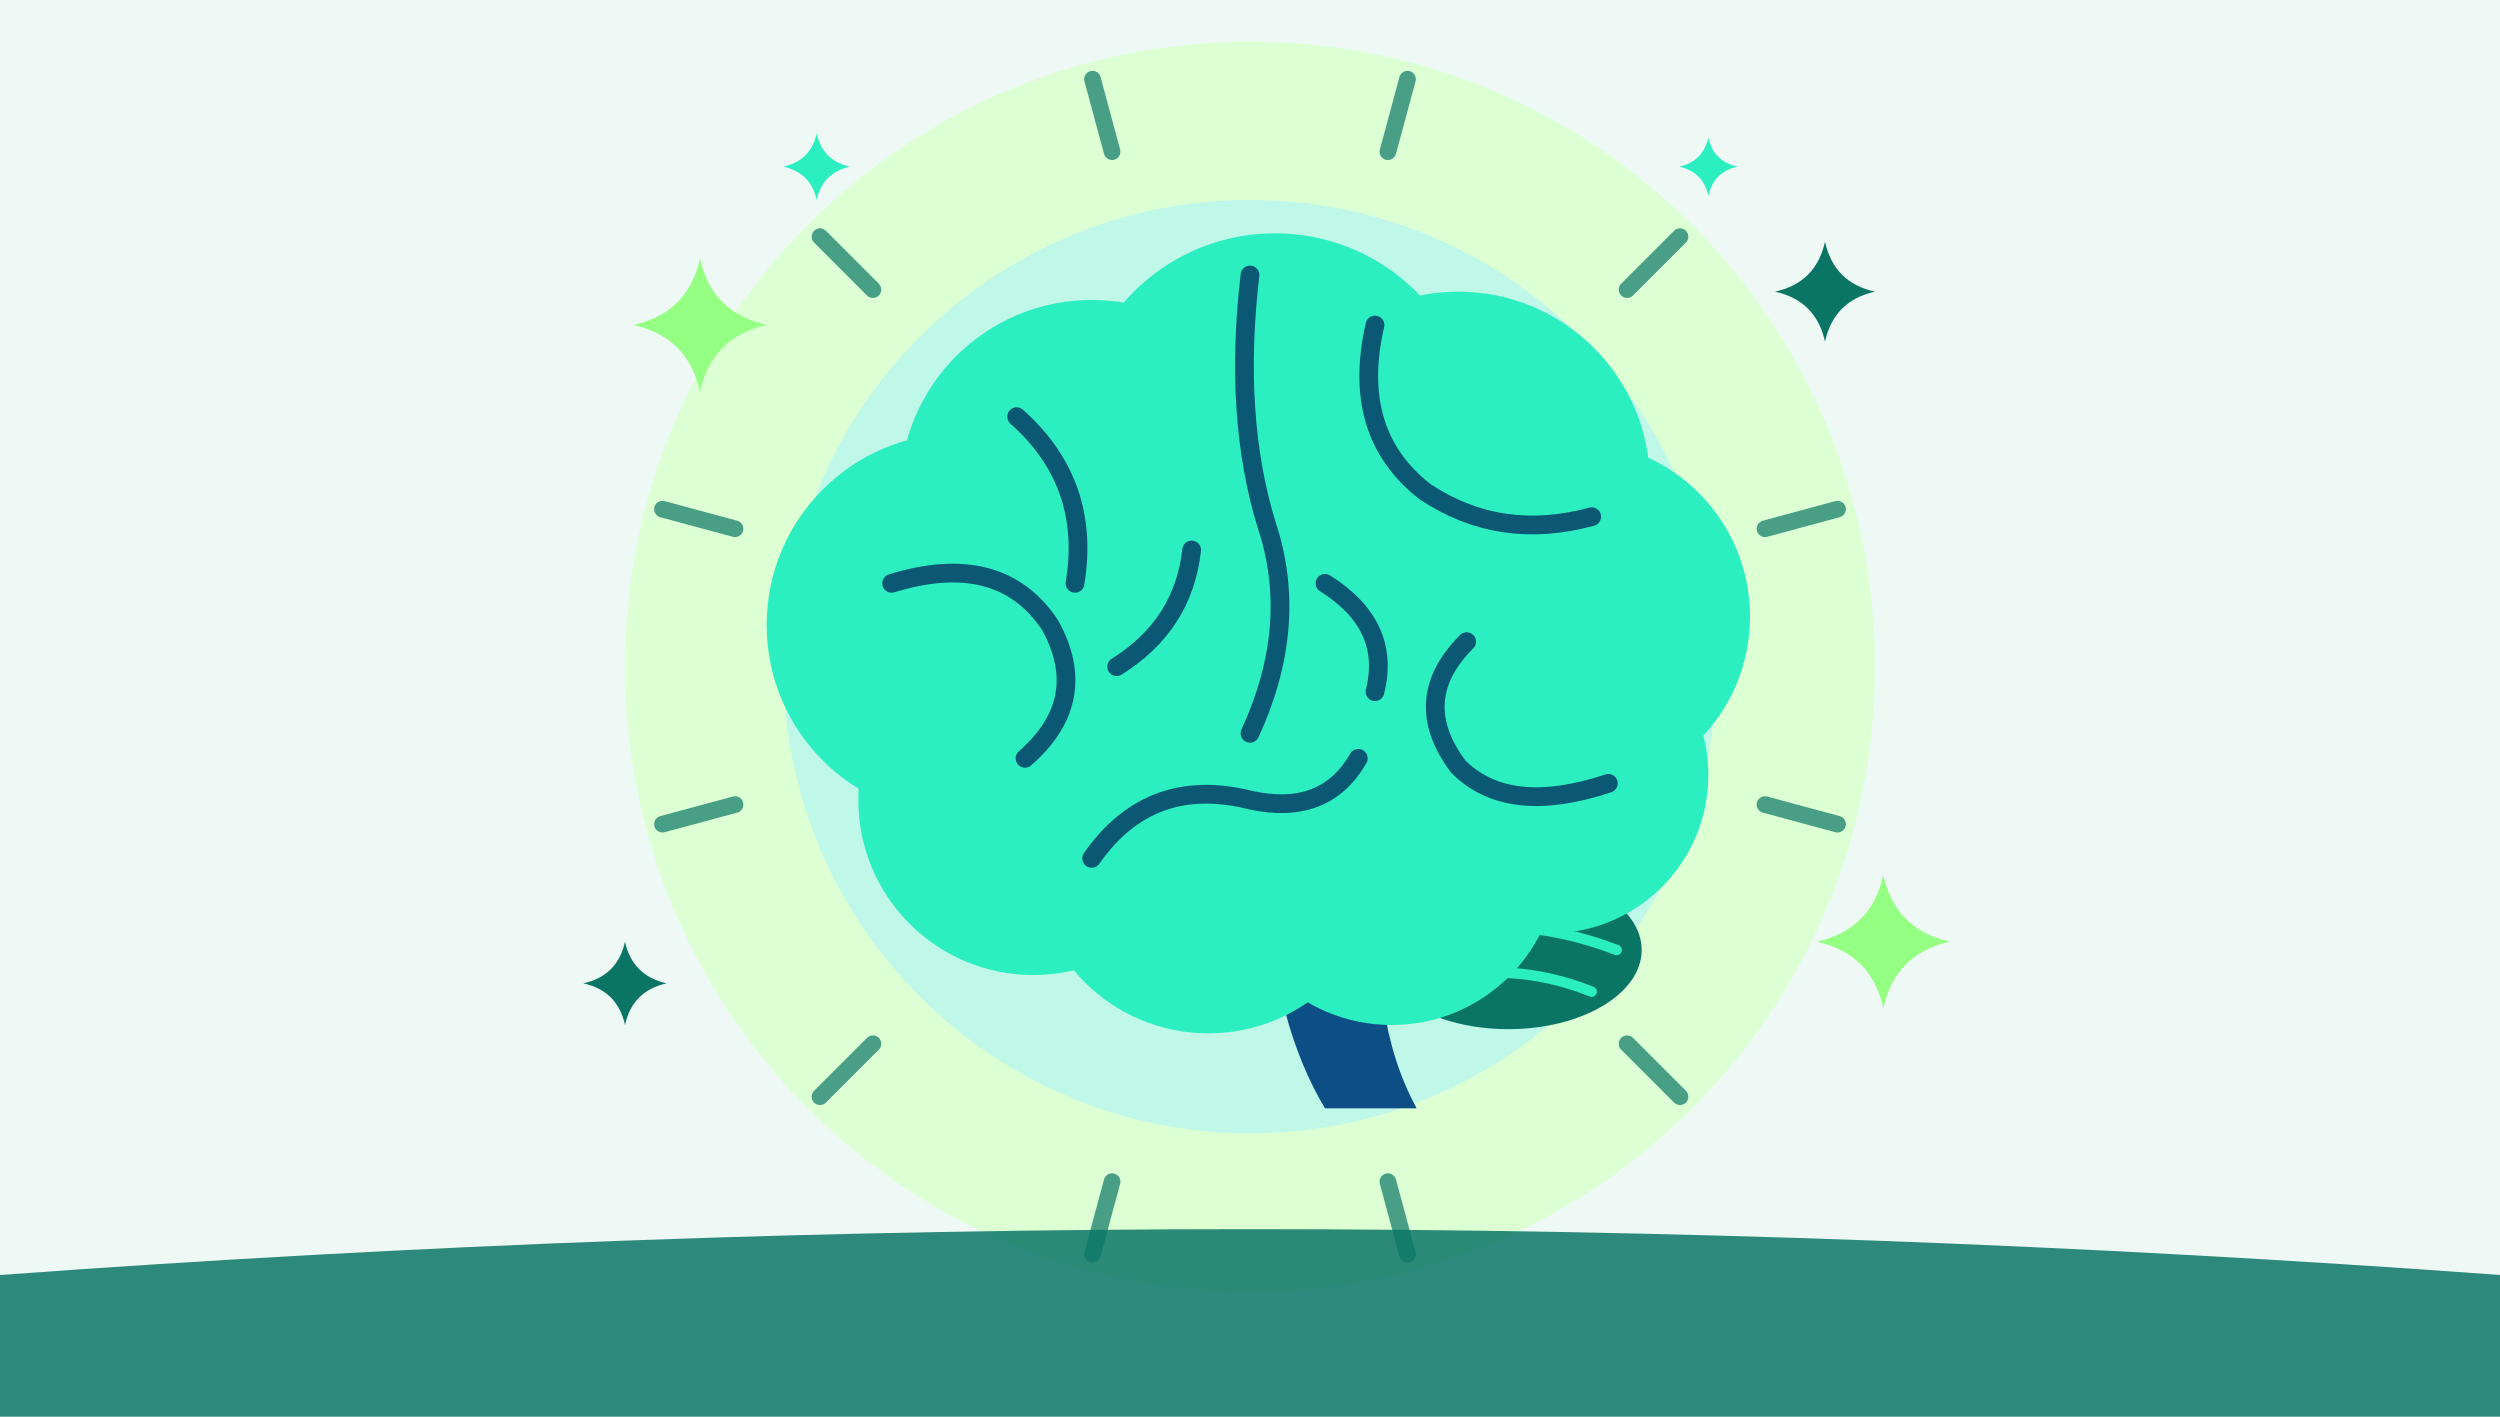
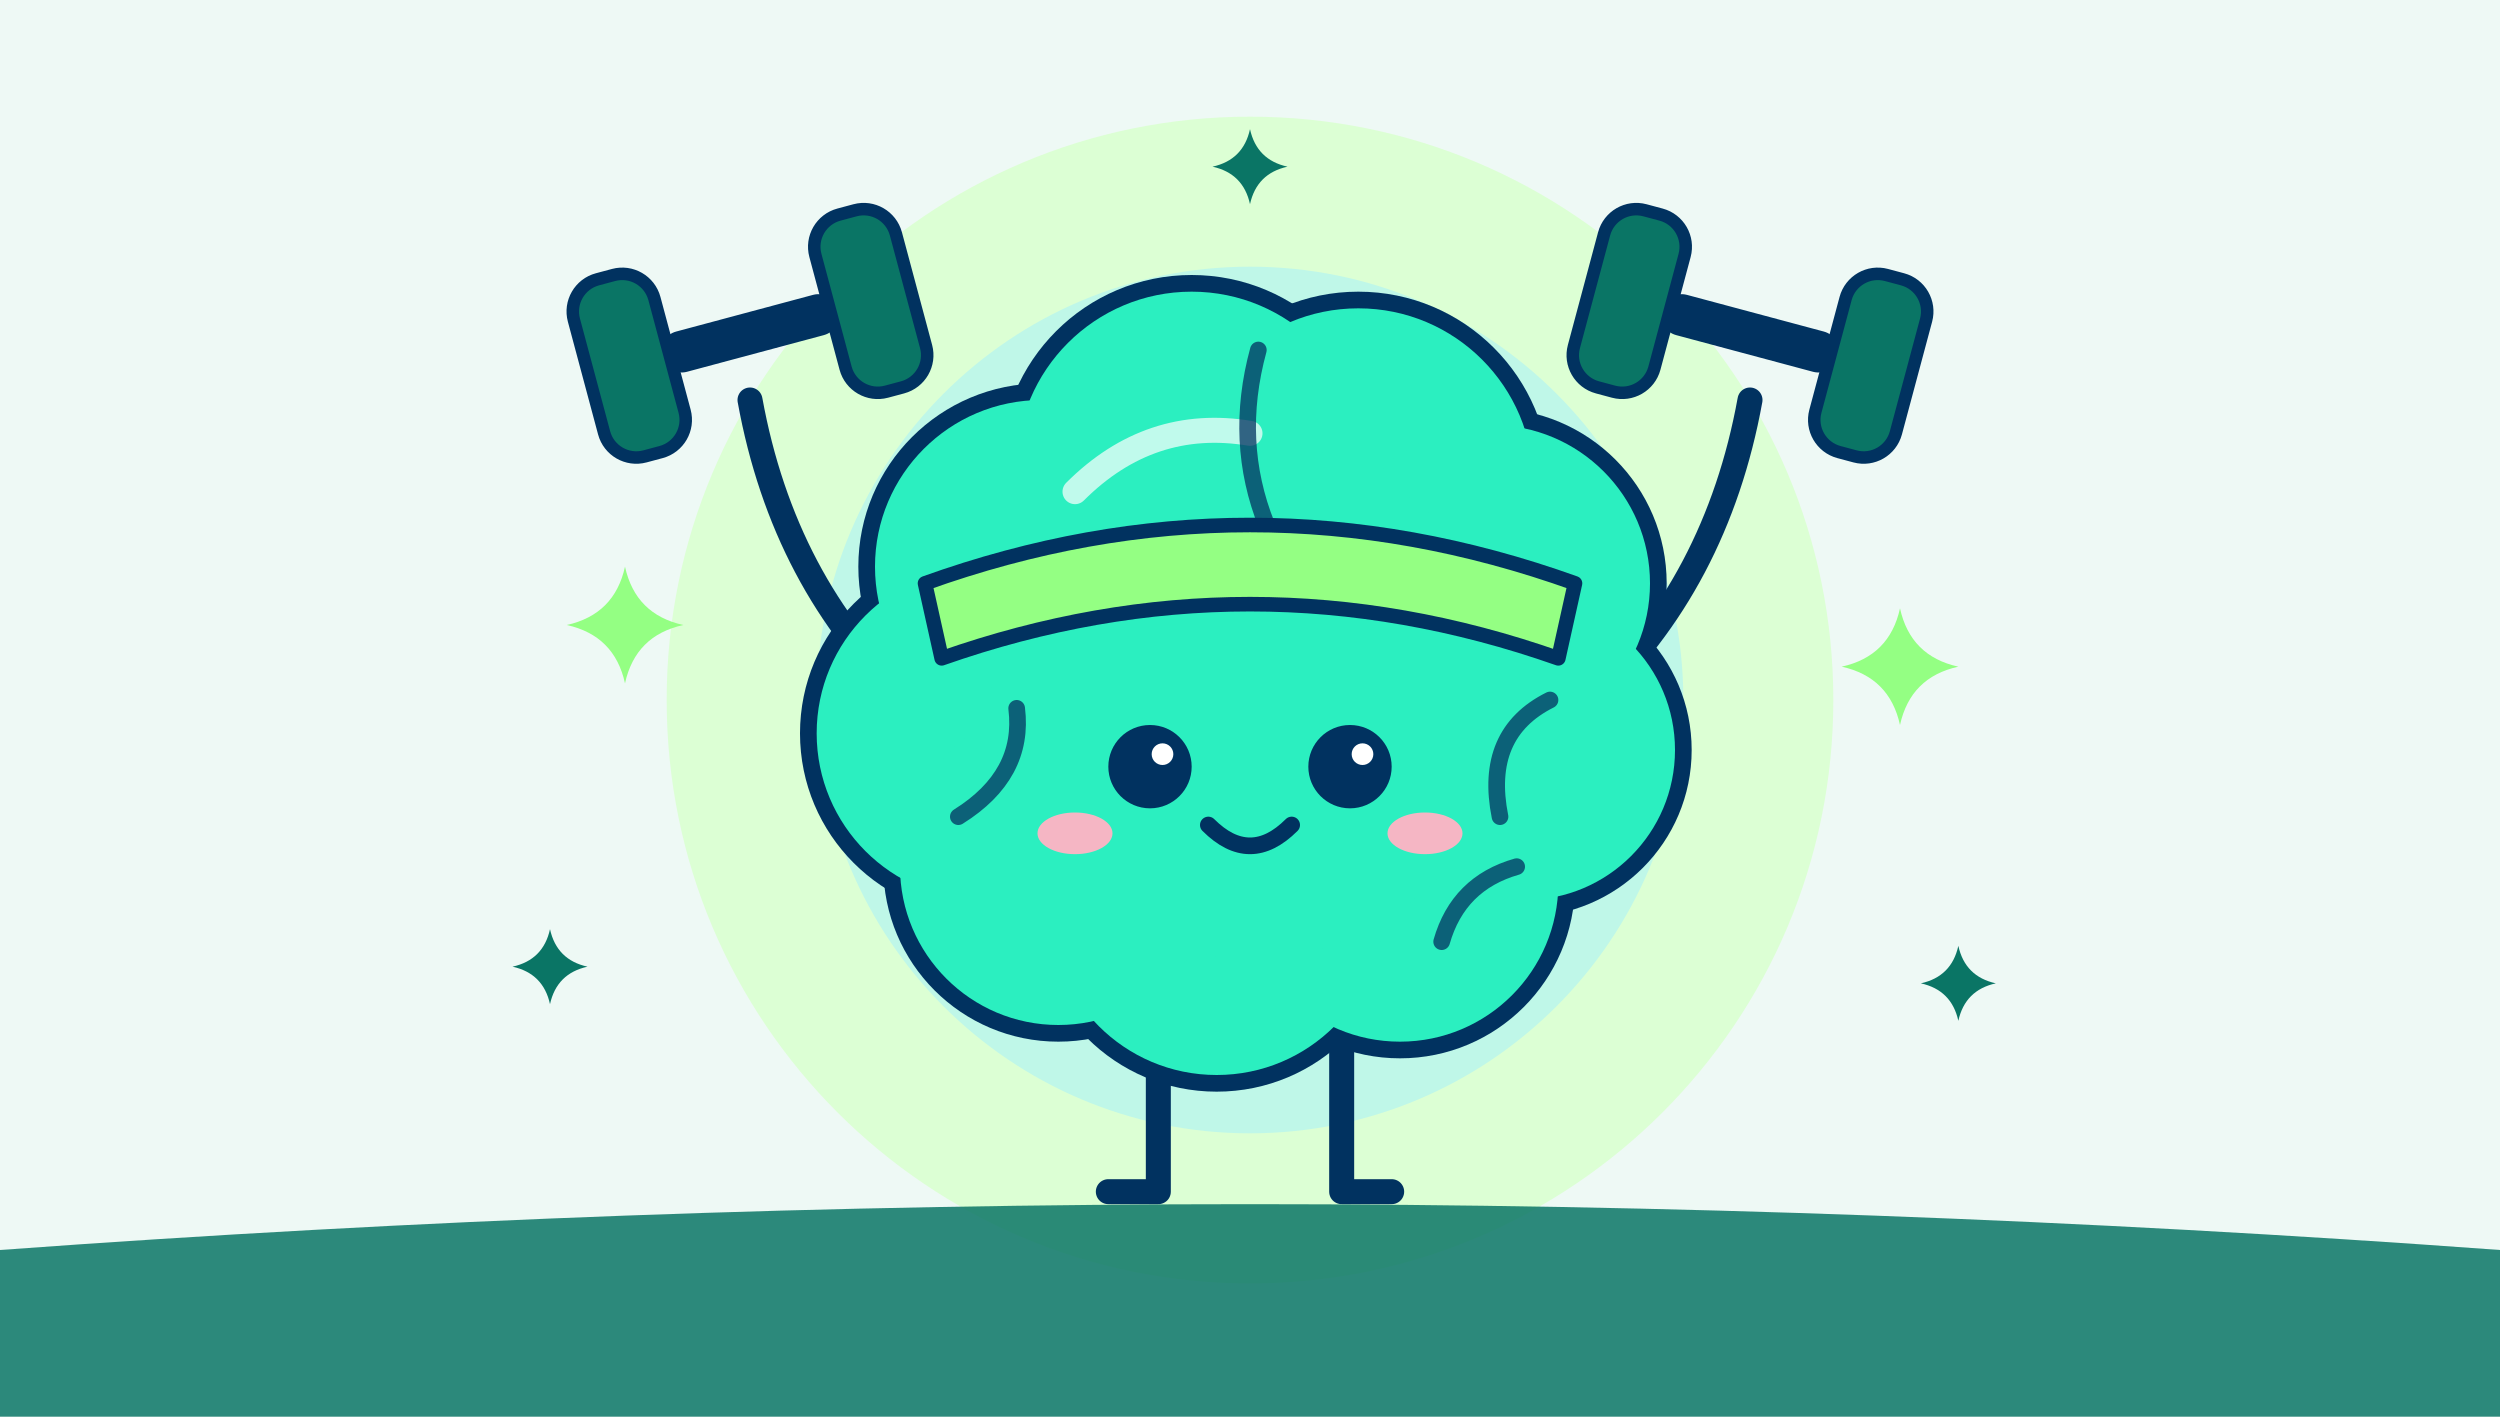
- <svg xmlns="http://www.w3.org/2000/svg" viewBox="0 0 600 340" role="img" aria-label="Un cervello luminoso circondato da raggi e scintille">
+ <svg xmlns="http://www.w3.org/2000/svg" viewBox="0 0 600 340" role="img" aria-label="Un cervello sorridente con la fascia sportiva che solleva due manubri">
  <rect width="600" height="340" fill="#eef9f5" />
-   <circle cx="300" cy="160" r="150" fill="#dcffd4" />
-   <circle cx="300" cy="160" r="112" fill="#bff7e8" />
-   <line x1="423.6" y1="193.1" x2="441.0" y2="197.8" stroke="#0a7565" stroke-width="4" stroke-linecap="round" opacity=".7" />
-   <line x1="390.5" y1="250.5" x2="403.2" y2="263.2" stroke="#0a7565" stroke-width="4" stroke-linecap="round" opacity=".7" />
-   <line x1="333.1" y1="283.6" x2="337.8" y2="301.0" stroke="#0a7565" stroke-width="4" stroke-linecap="round" opacity=".7" />
-   <line x1="266.9" y1="283.6" x2="262.2" y2="301.0" stroke="#0a7565" stroke-width="4" stroke-linecap="round" opacity=".7" />
-   <line x1="209.5" y1="250.5" x2="196.8" y2="263.2" stroke="#0a7565" stroke-width="4" stroke-linecap="round" opacity=".7" />
-   <line x1="176.4" y1="193.1" x2="159.0" y2="197.8" stroke="#0a7565" stroke-width="4" stroke-linecap="round" opacity=".7" />
-   <line x1="176.4" y1="126.9" x2="159.0" y2="122.2" stroke="#0a7565" stroke-width="4" stroke-linecap="round" opacity=".7" />
-   <line x1="209.5" y1="69.5" x2="196.8" y2="56.8" stroke="#0a7565" stroke-width="4" stroke-linecap="round" opacity=".7" />
-   <line x1="266.9" y1="36.4" x2="262.2" y2="19.0" stroke="#0a7565" stroke-width="4" stroke-linecap="round" opacity=".7" />
-   <line x1="333.1" y1="36.4" x2="337.8" y2="19.0" stroke="#0a7565" stroke-width="4" stroke-linecap="round" opacity=".7" />
-   <line x1="390.5" y1="69.5" x2="403.2" y2="56.8" stroke="#0a7565" stroke-width="4" stroke-linecap="round" opacity=".7" />
-   <line x1="423.6" y1="126.9" x2="441.0" y2="122.2" stroke="#0a7565" stroke-width="4" stroke-linecap="round" opacity=".7" />
-   <path d="M304 214 Q306 246 318 266 L340 266 Q328 244 332 210Z" fill="#0b4f86" />
-   <ellipse cx="362" cy="228" rx="32" ry="19" fill="#0a7565" />
-   <path d="M338 226 Q362 218 388 228 M342 236 Q362 230 382 238" stroke="#2befc0" stroke-width="2.5" fill="none" stroke-linecap="round" />
-   <circle cx="230" cy="150" r="46" fill="#2befc0" />
-   <circle cx="262" cy="118" r="46" fill="#2befc0" />
-   <circle cx="306" cy="104" r="48" fill="#2befc0" />
-   <circle cx="350" cy="116" r="46" fill="#2befc0" />
-   <circle cx="378" cy="148" r="42" fill="#2befc0" />
-   <circle cx="372" cy="186" r="38" fill="#2befc0" />
-   <circle cx="334" cy="206" r="40" fill="#2befc0" />
-   <circle cx="290" cy="206" r="42" fill="#2befc0" />
-   <circle cx="248" cy="192" r="42" fill="#2befc0" />
-   <circle cx="300" cy="160" r="60" fill="#2befc0" />
-   <path d="M300 66 Q296 100 304 126 Q312 150 300 176" stroke="#013260" stroke-width="4.5" fill="none" stroke-linecap="round" opacity=".8" />
-   <path d="M214 140 Q240 132 252 150 Q262 168 246 182" stroke="#013260" stroke-width="4.5" fill="none" stroke-linecap="round" opacity=".8" />
-   <path d="M244 100 Q262 116 258 140" stroke="#013260" stroke-width="4.5" fill="none" stroke-linecap="round" opacity=".8" />
-   <path d="M330 78 Q324 104 342 118 Q360 130 382 124" stroke="#013260" stroke-width="4.5" fill="none" stroke-linecap="round" opacity=".8" />
-   <path d="M352 154 Q338 168 350 184 Q362 196 386 188" stroke="#013260" stroke-width="4.5" fill="none" stroke-linecap="round" opacity=".8" />
-   <path d="M262 206 Q276 186 300 192 Q318 196 326 182" stroke="#013260" stroke-width="4.5" fill="none" stroke-linecap="round" opacity=".8" />
-   <path d="M268 160 Q284 150 286 132" stroke="#013260" stroke-width="4.5" fill="none" stroke-linecap="round" opacity=".8" />
-   <path d="M318 140 Q334 150 330 166" stroke="#013260" stroke-width="4.5" fill="none" stroke-linecap="round" opacity=".8" />
-   <path d="M168 62 Q170.88 75.12 184 78 Q170.88 80.88 168 94 Q165.12 80.88 152 78 Q165.12 75.12 168 62Z" fill="#94ff83" />
-   <path d="M438 58 Q440.16 67.84 450 70 Q440.16 72.16 438 82 Q435.84 72.16 426 70 Q435.84 67.84 438 58Z" fill="#0a7565" />
-   <path d="M452 210 Q454.88 223.12 468 226 Q454.88 228.88 452 242 Q449.12 228.88 436 226 Q449.12 223.12 452 210Z" fill="#94ff83" />
-   <path d="M150 226 Q151.8 234.2 160 236 Q151.8 237.8 150 246 Q148.2 237.8 140 236 Q148.2 234.2 150 226Z" fill="#0a7565" />
-   <path d="M410 33 Q411.26 38.74 417 40 Q411.26 41.26 410 47 Q408.74 41.26 403 40 Q408.74 38.74 410 33Z" fill="#2befc0" />
-   <path d="M196 32 Q197.44 38.56 204 40 Q197.44 41.44 196 48 Q194.56 41.44 188 40 Q194.56 38.56 196 32Z" fill="#2befc0" />
-   <path d="M0 306 Q300 284 600 306 V340 H0Z" fill="#0a7565" opacity=".85" />
+   <circle cx="300" cy="168" r="140" fill="#dcffd4" />
+   <circle cx="300" cy="168" r="104" fill="#bff7e8" />
+   <path d="M0 300 Q300 278 600 300 V340 H0Z" fill="#0a7565" opacity=".85" />
+   <path d="M278 236 V286 H266 M322 236 V286 H334" stroke="#013260" stroke-width="6" fill="none" stroke-linecap="round" stroke-linejoin="round" />
+   <path d="M218 168 Q188 140 180 96" stroke="#013260" stroke-width="6" fill="none" stroke-linecap="round" />
+   <path d="M382 168 Q412 140 420 96" stroke="#013260" stroke-width="6" fill="none" stroke-linecap="round" />
+   <g transform="rotate(-15 180 80)">
+     <rect x="158" y="75" width="44" height="10" rx="5" fill="#013260" />
+     <rect x="140" y="58" width="20" height="44" rx="8" fill="#0a7565" stroke="#013260" stroke-width="3" />
+     <rect x="200" y="58" width="20" height="44" rx="8" fill="#0a7565" stroke="#013260" stroke-width="3" />
+   </g>
+   <g transform="rotate(15 420 80)">
+     <rect x="398" y="75" width="44" height="10" rx="5" fill="#013260" />
+     <rect x="380" y="58" width="20" height="44" rx="8" fill="#0a7565" stroke="#013260" stroke-width="3" />
+     <rect x="440" y="58" width="20" height="44" rx="8" fill="#0a7565" stroke="#013260" stroke-width="3" />
+   </g>
+   <circle cx="236" cy="176" r="44" fill="#013260" />
+   <circle cx="250" cy="136" r="44" fill="#013260" />
+   <circle cx="286" cy="112" r="46" fill="#013260" />
+   <circle cx="326" cy="116" r="46" fill="#013260" />
+   <circle cx="358" cy="140" r="42" fill="#013260" />
+   <circle cx="366" cy="180" r="40" fill="#013260" />
+   <circle cx="336" cy="212" r="42" fill="#013260" />
+   <circle cx="292" cy="218" r="44" fill="#013260" />
+   <circle cx="254" cy="208" r="42" fill="#013260" />
+   <circle cx="300" cy="168" r="66" fill="#013260" />
+   <circle cx="236" cy="176" r="40" fill="#2befc0" />
+   <circle cx="250" cy="136" r="40" fill="#2befc0" />
+   <circle cx="286" cy="112" r="42" fill="#2befc0" />
+   <circle cx="326" cy="116" r="42" fill="#2befc0" />
+   <circle cx="358" cy="140" r="38" fill="#2befc0" />
+   <circle cx="366" cy="180" r="36" fill="#2befc0" />
+   <circle cx="336" cy="212" r="38" fill="#2befc0" />
+   <circle cx="292" cy="218" r="40" fill="#2befc0" />
+   <circle cx="254" cy="208" r="38" fill="#2befc0" />
+   <circle cx="300" cy="168" r="62" fill="#2befc0" />
+   <path d="M258 118 Q276 100 300 104" stroke="#ffffff" stroke-width="6" fill="none" stroke-linecap="round" opacity=".7" />
+   <path d="M302 84 Q296 106 304 126" stroke="#013260" stroke-width="4" fill="none" stroke-linecap="round" opacity=".75" />
+   <path d="M230 196 Q246 186 244 170 M372 168 Q356 176 360 196 M346 226 Q350 212 364 208" stroke="#013260" stroke-width="4" fill="none" stroke-linecap="round" opacity=".75" />
+   <path d="M222 140 Q300 112 378 140 L374 158 Q300 132 226 158Z" fill="#94ff83" stroke="#013260" stroke-width="3.5" stroke-linejoin="round" />
+   <circle cx="276" cy="184" r="10" fill="#013260" />
+   <circle cx="324" cy="184" r="10" fill="#013260" />
+   <circle cx="279" cy="181" r="2.6" fill="#ffffff" />
+   <circle cx="327" cy="181" r="2.6" fill="#ffffff" />
+   <path d="M290 198 Q300 208 310 198" stroke="#013260" stroke-width="4" fill="none" stroke-linecap="round" />
+   <ellipse cx="258" cy="200" rx="9" ry="5" fill="#ffb3c4" opacity=".95" />
+   <ellipse cx="342" cy="200" rx="9" ry="5" fill="#ffb3c4" opacity=".95" />
+   <path d="M150 136 Q152.52 147.48 164 150 Q152.52 152.52 150 164 Q147.48 152.52 136 150 Q147.48 147.48 150 136Z" fill="#94ff83" />
+   <path d="M456 146 Q458.52 157.48 470 160 Q458.52 162.52 456 174 Q453.48 162.52 442 160 Q453.48 157.48 456 146Z" fill="#94ff83" />
+   <path d="M470 227 Q471.62 234.38 479 236 Q471.62 237.62 470 245 Q468.38 237.62 461 236 Q468.38 234.38 470 227Z" fill="#0a7565" />
+   <path d="M132 223 Q133.62 230.38 141 232 Q133.62 233.62 132 241 Q130.38 233.62 123 232 Q130.38 230.38 132 223Z" fill="#0a7565" />
+   <path d="M300 31 Q301.62 38.38 309 40 Q301.62 41.62 300 49 Q298.38 41.62 291 40 Q298.38 38.38 300 31Z" fill="#0a7565" />
</svg>
